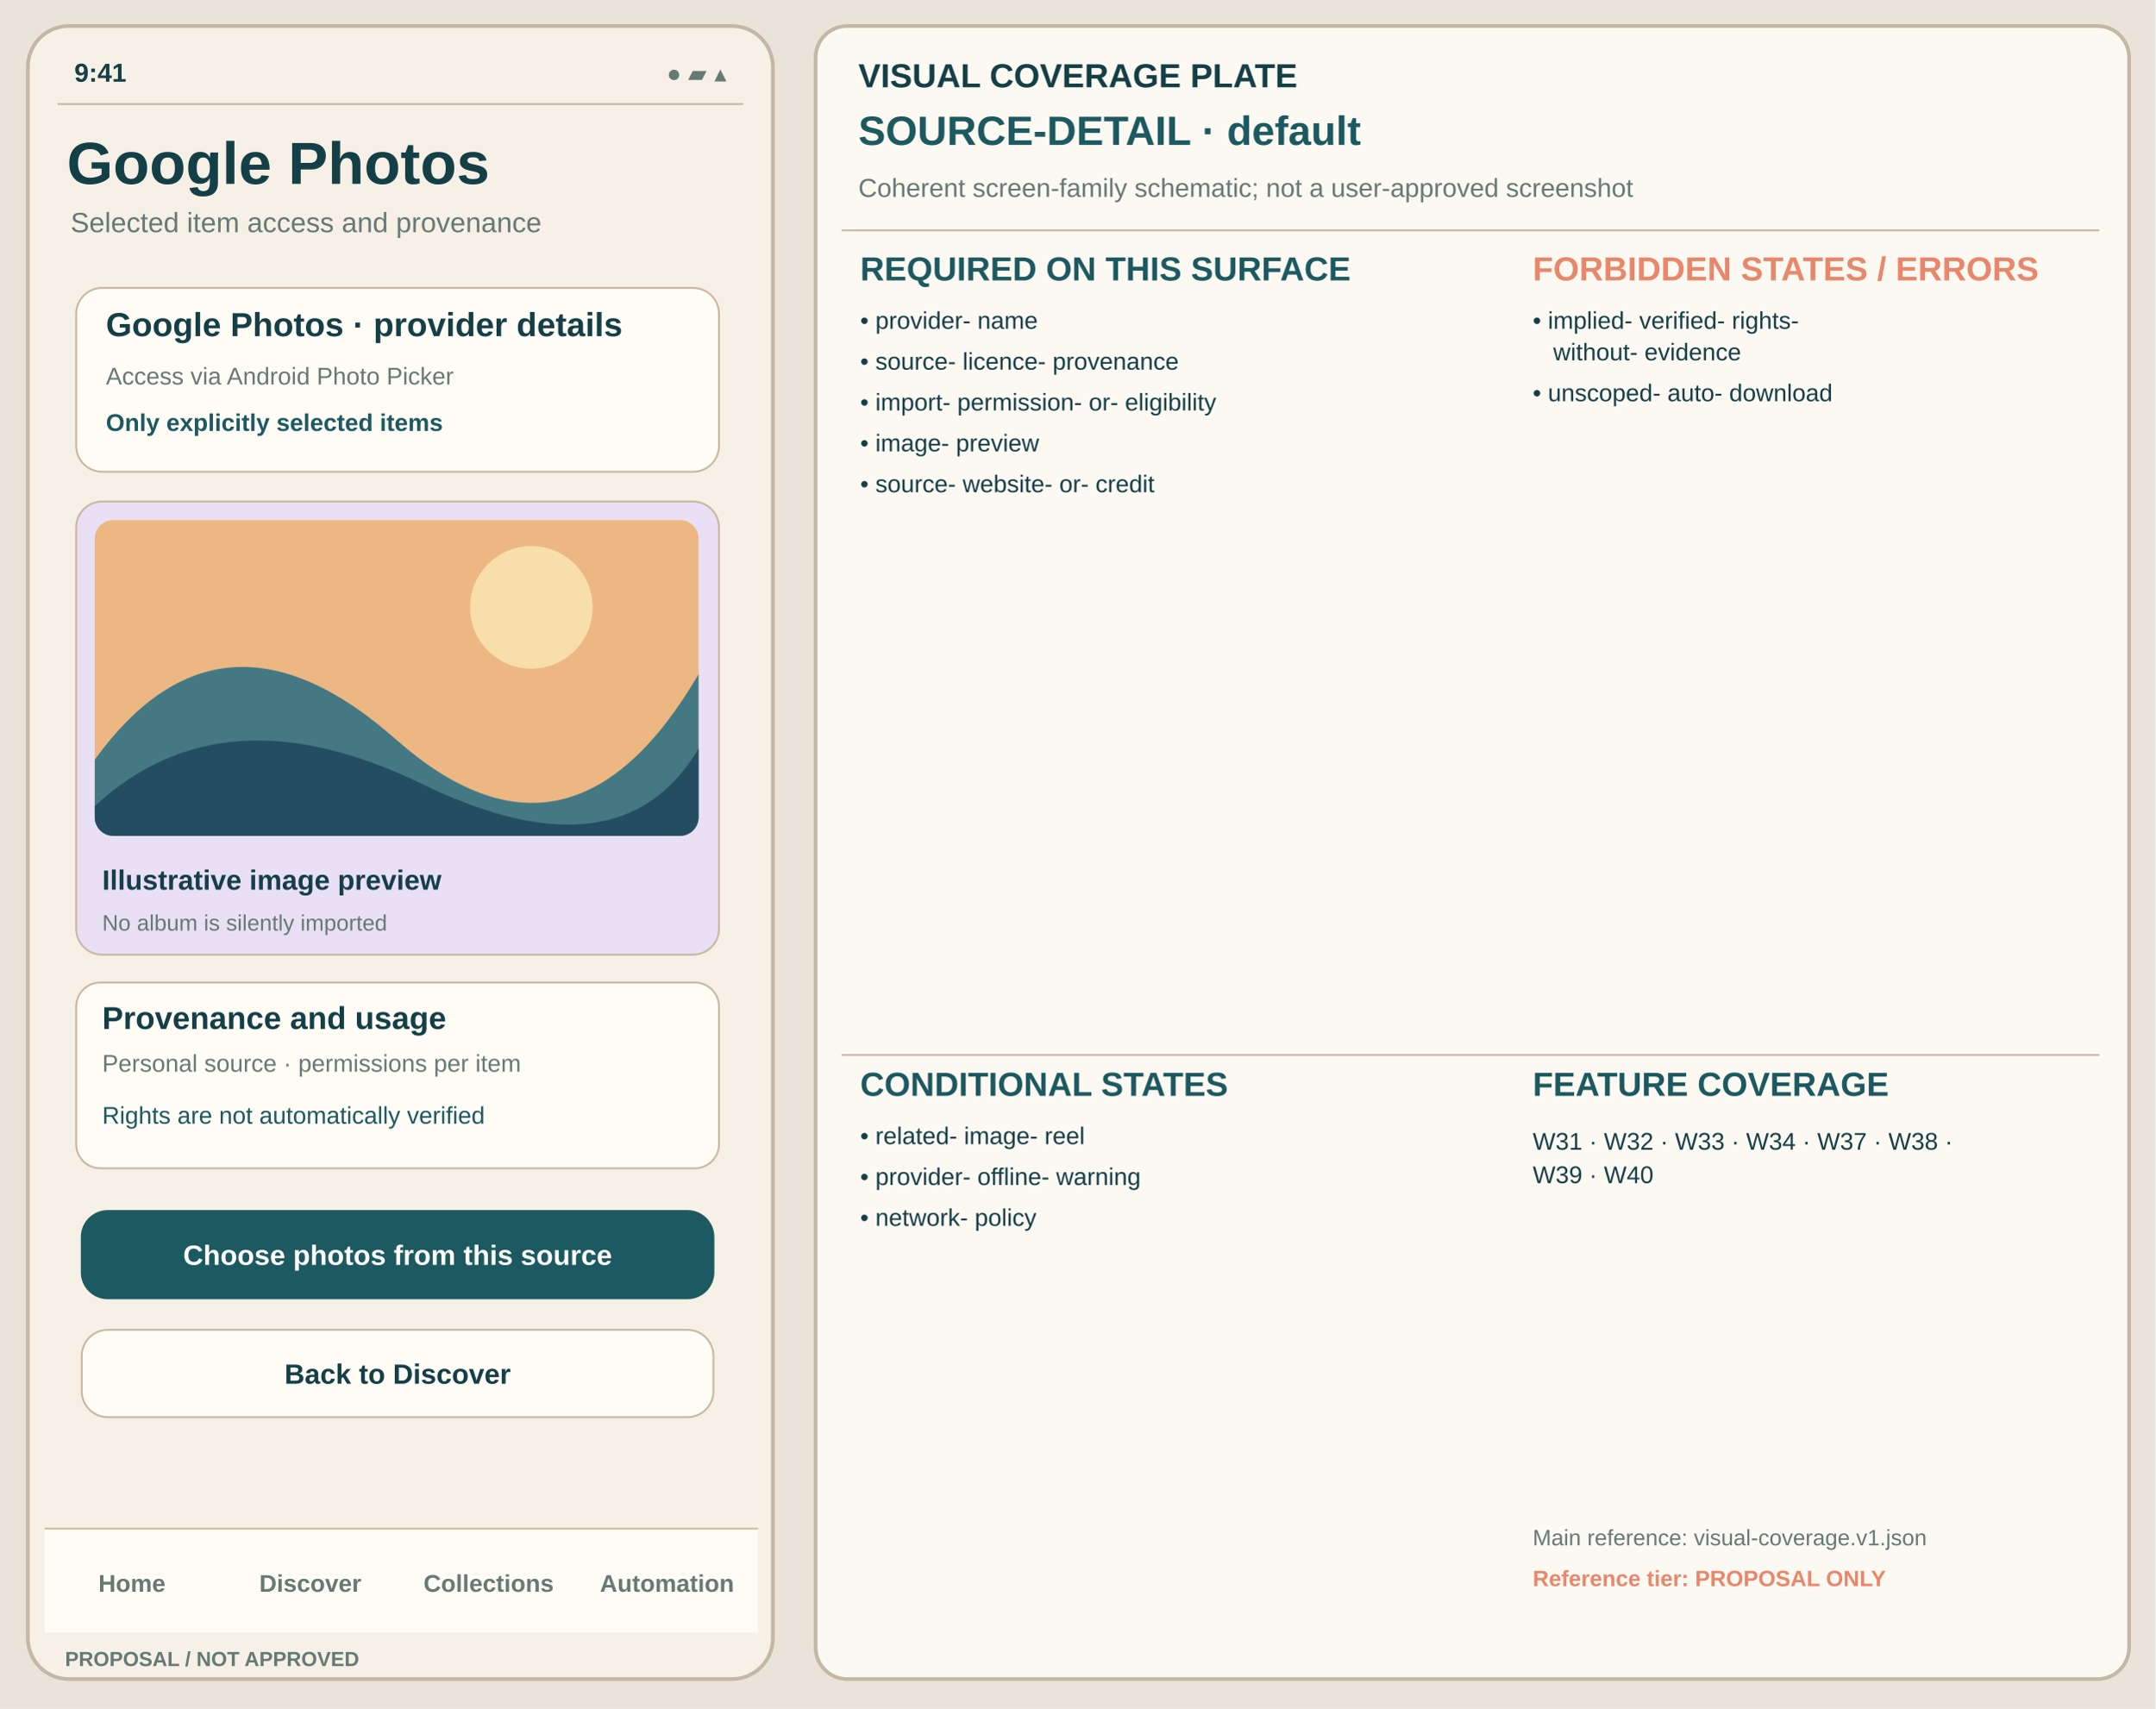
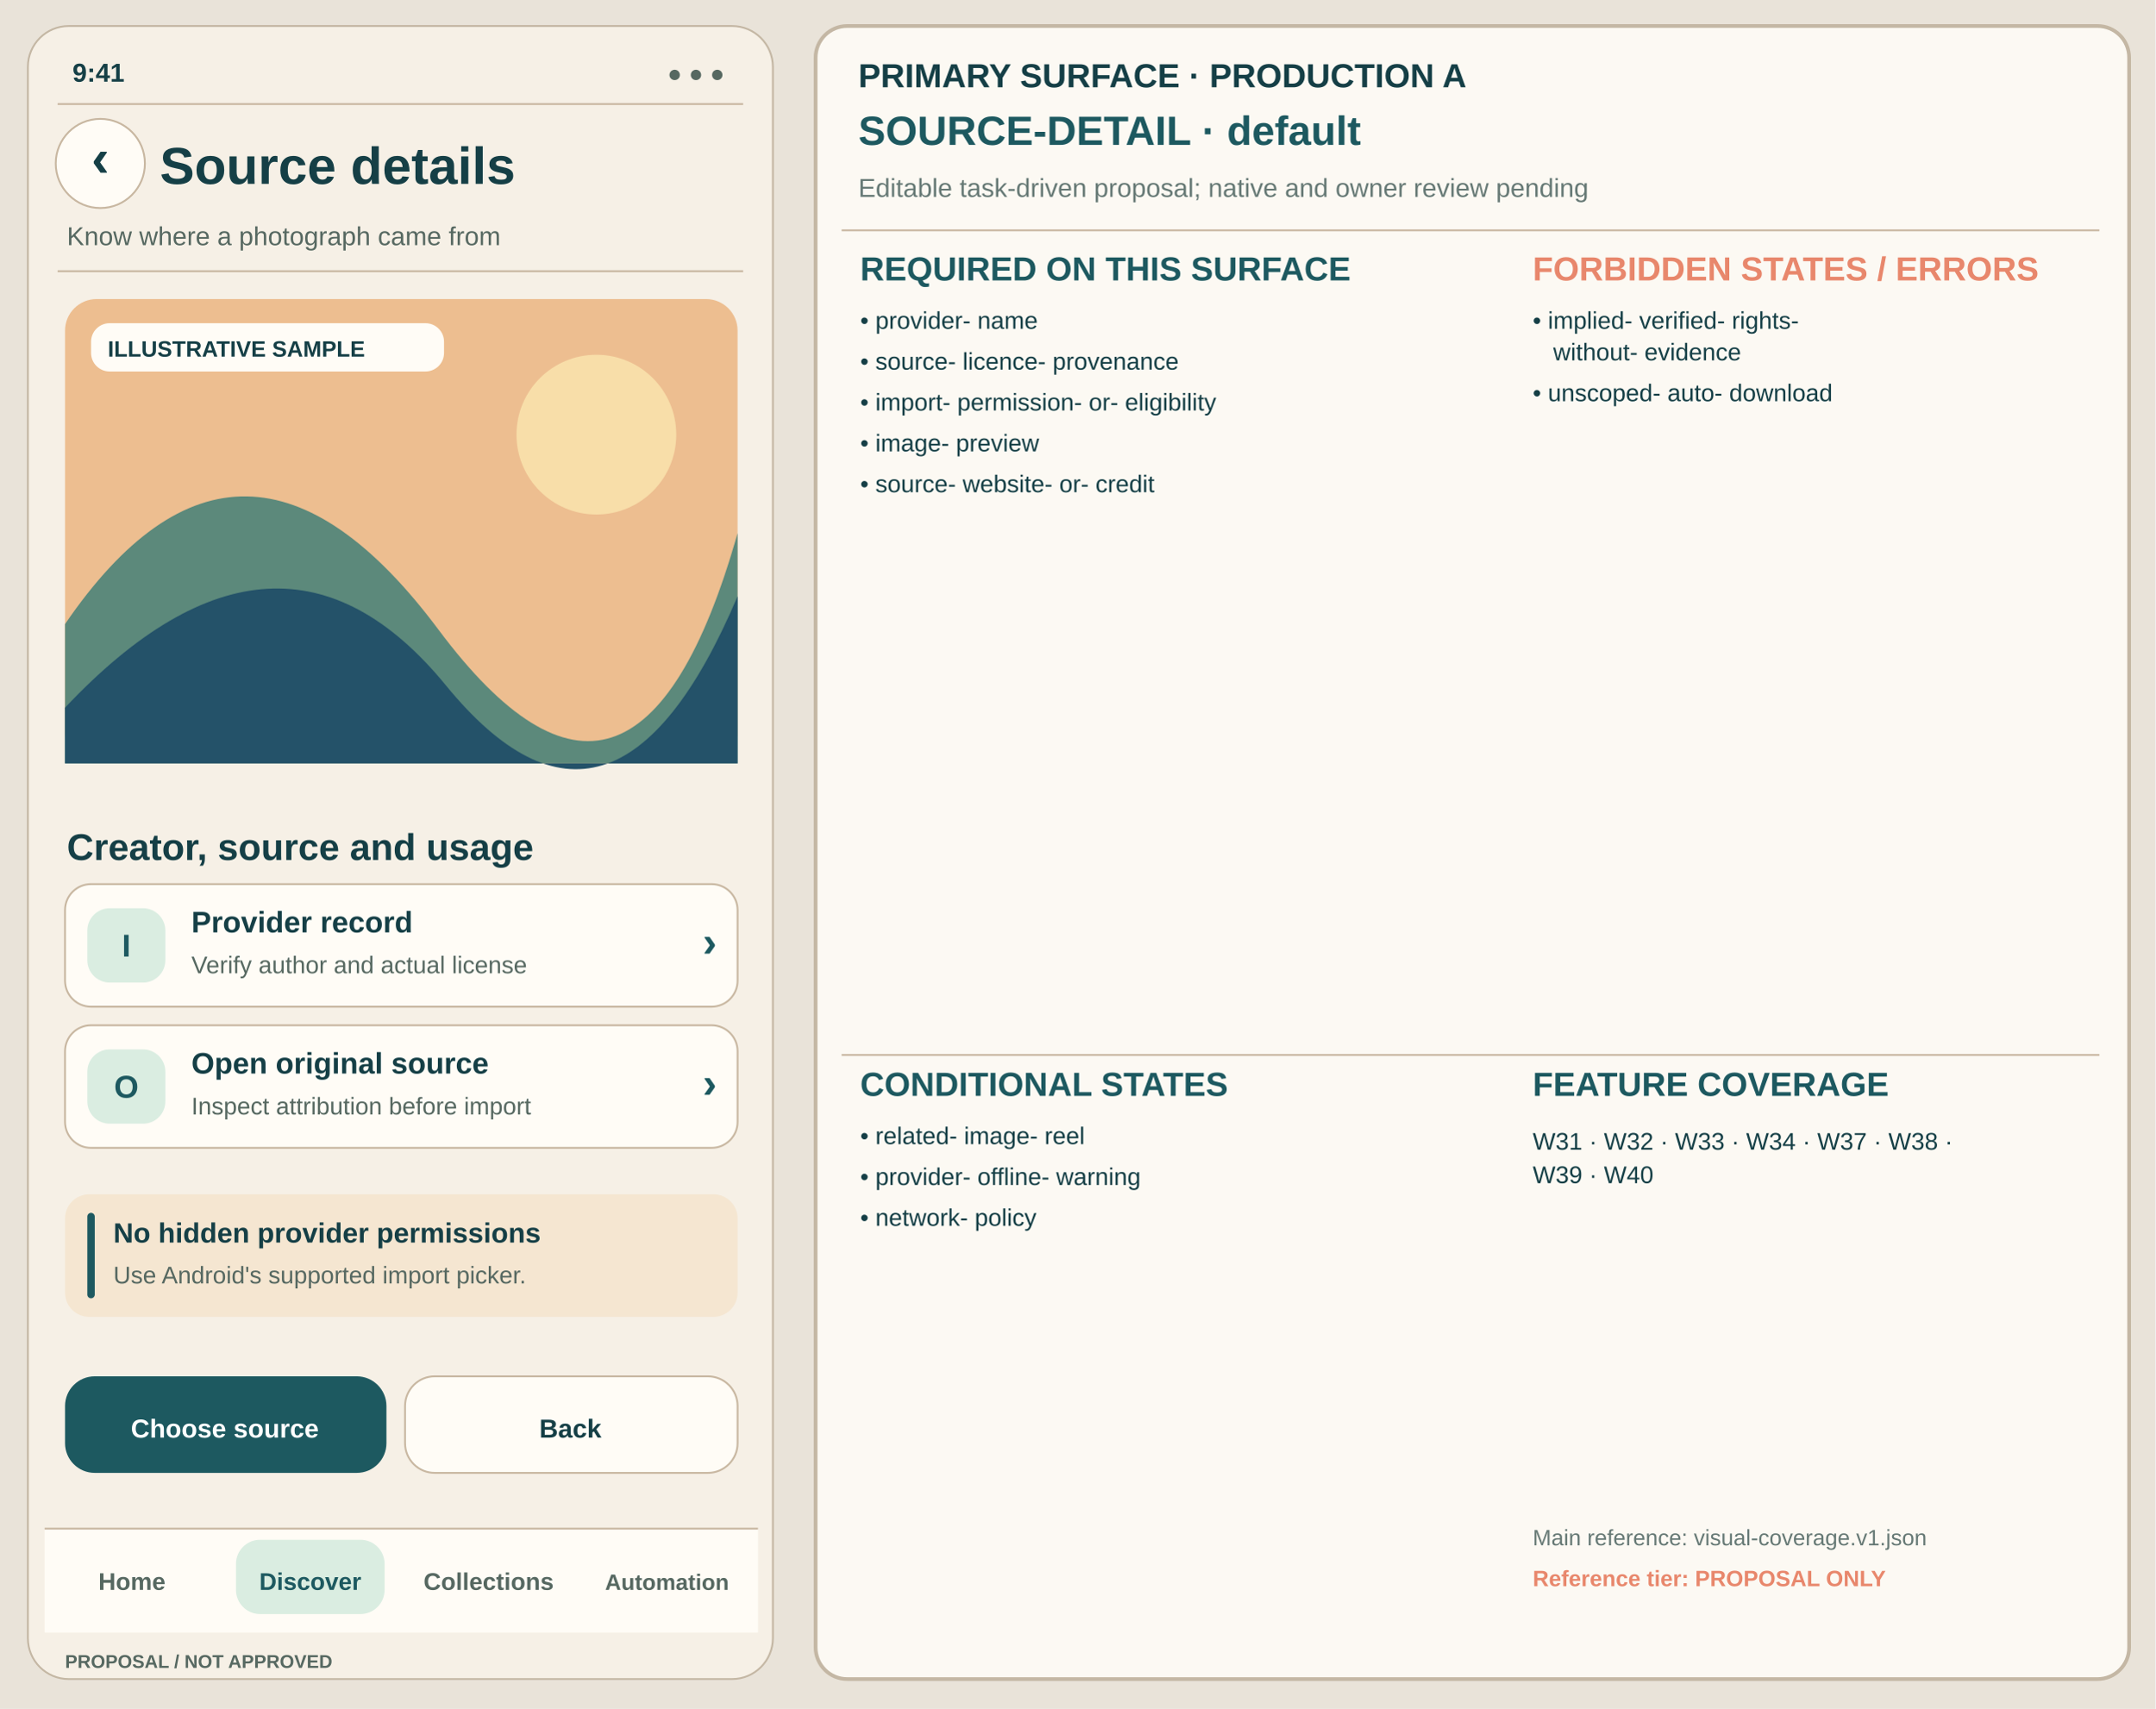
<svg xmlns="http://www.w3.org/2000/svg" width="1160" height="920" viewBox="0 0 1160 920" role="img" aria-label="Proposed Glimpse source-detail annotated layout, default state, not yet approved">
-   <rect width="1160" height="920" fill="#E9E3D9" />
-   <rect x="15" y="14" width="401" height="890" rx="22" fill="#F6F0E6" stroke="#C4B7A4" stroke-width="2" />
-   <text x="40" y="44" fill="#153F46" font-family="Arial,Helvetica,sans-serif" font-size="14" font-weight="650" text-anchor="start">9:41</text>
-   <text x="391" y="44" fill="#667975" font-family="Arial,Helvetica,sans-serif" font-size="13" font-weight="400" text-anchor="end">● ▰ ▴</text>
-   <path d="M31 56 L400 56" stroke="#C8B7A1" stroke-width="1" fill="none" />
-   <text x="36" y="99" fill="#153F46" font-family="Arial,Helvetica,sans-serif" font-size="32" font-weight="700" text-anchor="start">Google Photos</text>
-   <text x="38" y="125" fill="#667975" font-family="Arial,Helvetica,sans-serif" font-size="15" font-weight="400" text-anchor="start">Selected item access and provenance</text>
-   <rect x="41" y="155" width="346" height="99" rx="14" fill="#FFFCF6" stroke="#C8B7A1" />
-   <text x="57" y="181" fill="#153F46" font-family="Arial,Helvetica,sans-serif" font-size="18" font-weight="700">Google Photos · provider details</text>
-   <text x="57" y="207" fill="#667975" font-family="Arial,Helvetica,sans-serif" font-size="13">Access via Android Photo Picker</text>
-   <text x="57" y="232" fill="#1D5960" font-family="Arial,Helvetica,sans-serif" font-size="13" font-weight="700">Only explicitly selected items</text>
-   <rect x="41" y="270" width="346" height="244" rx="14" fill="#E9E0F5" stroke="#C8B7A1" />
-   <clipPath id="provider-preview">
-     <rect x="51" y="280" width="325" height="170" rx="10" />
-   </clipPath>
-   <g clip-path="url(#provider-preview)">
-     <rect x="51" y="280" width="325" height="170" fill="#EDB783" />
-     <circle cx="286" cy="327" r="33" fill="#F8DEAA" />
-     <path d="M51 409 Q119 315 213 398 T376 363 L376 450H51Z" fill="#447983" />
-     <path d="M51 434 Q120 370 227 422 T376 403 L376 450H51Z" fill="#254D62" />
-   </g>
-   <text x="55" y="479" fill="#153F46" font-family="Arial,Helvetica,sans-serif" font-size="15" font-weight="700">Illustrative image preview</text>
-   <text x="55" y="501" fill="#667975" font-family="Arial,Helvetica,sans-serif" font-size="12">No album is silently imported</text>
-   <rect x="41" y="529" width="346" height="100" rx="13" fill="#FFFCF6" stroke="#C8B7A1" />
-   <text x="55" y="554" fill="#153F46" font-family="Arial,Helvetica,sans-serif" font-size="17" font-weight="700">Provenance and usage</text>
-   <text x="55" y="577" fill="#667975" font-family="Arial,Helvetica,sans-serif" font-size="13">Personal source · permissions per item</text>
-   <text x="55" y="605" fill="#1D5960" font-family="Arial,Helvetica,sans-serif" font-size="13">Rights are not automatically verified</text>
-   <rect x="44" y="652" width="340" height="47" rx="14" fill="#1D5960" stroke="#1D5960" />
-   <text x="214" y="681" fill="#FFFFFF" font-family="Arial,Helvetica,sans-serif" font-size="15" font-weight="700" text-anchor="middle">Choose photos from this source</text>
-   <rect x="44" y="716" width="340" height="47" rx="14" fill="#FFFCF6" stroke="#C8B7A1" />
-   <text x="214" y="745" fill="#153F46" font-family="Arial,Helvetica,sans-serif" font-size="15" font-weight="700" text-anchor="middle">Back to Discover</text>
-   <rect x="24" y="823" width="384" height="56" rx="0" fill="#FFFCF6" stroke="none" stroke-width="1" />
-   <path d="M24 823 L408 823" stroke="#CEBC9F" stroke-width="1" fill="none" />
-   <text x="71" y="857" fill="#667975" font-family="Arial,Helvetica,sans-serif" font-size="13" font-weight="600" text-anchor="middle">Home</text>
-   <text x="167" y="857" fill="#667975" font-family="Arial,Helvetica,sans-serif" font-size="13" font-weight="600" text-anchor="middle">Discover</text>
-   <text x="263" y="857" fill="#667975" font-family="Arial,Helvetica,sans-serif" font-size="13" font-weight="600" text-anchor="middle">Collections</text>
-   <text x="359" y="857" fill="#667975" font-family="Arial,Helvetica,sans-serif" font-size="13" font-weight="600" text-anchor="middle">Automation</text>
-   <text x="35" y="897" fill="#667975" font-family="Arial,Helvetica,sans-serif" font-size="11" font-weight="650" text-anchor="start">PROPOSAL / NOT APPROVED</text>
+   <rect x="0" y="0" width="1160" height="920" rx="0" fill="#E9E3D9" stroke="none" />
+   <rect x="15" y="14" width="401" height="890" rx="22" fill="#F6F0E6" stroke="#C4B7A4" />
+   <text x="39" y="44" fill="#153F46" font-size="14" font-weight="700" font-family="Arial,Helvetica,sans-serif" text-anchor="start">9:41</text>
+   <text x="390" y="44" fill="#566861" font-size="13" font-weight="700" font-family="Arial,Helvetica,sans-serif" text-anchor="end">●  ●  ●</text>
+   <path d="M31 56 L400 56" fill="none" stroke="#C8B7A1" />
+   <path d="M31 146 L400 146" fill="none" stroke="#C8B7A1" />
+   <rect x="30" y="64" width="48" height="48" rx="24" fill="#FFFCF6" stroke="#C8B7A1" />
+   <text x="54" y="95" fill="#153F46" font-size="29" font-weight="700" font-family="Arial,Helvetica,sans-serif" text-anchor="middle">‹</text>
+   <text x="86" y="99" fill="#153F46" font-size="28" font-weight="700" font-family="Arial,Helvetica,sans-serif" text-anchor="start">Source details</text>
+   <text x="36" y="132" fill="#566861" font-size="14" font-weight="500" font-family="Arial,Helvetica,sans-serif" text-anchor="start">Know where a photograph came from</text>
+   <rect x="35" y="161" width="362" height="250" rx="17" fill="#EDBE90" stroke="none" />
+   <circle cx="321" cy="234" r="43" fill="#F8DEA9" />
+   <path d="M35 336 Q130 197 236 339 T397 287 V411 H35Z" fill="#5C897B" />
+   <path d="M35 381 Q150 259 240 369 T397 321 V411 H35Z" fill="#245269" />
+   <rect x="49" y="174" width="190" height="26" rx="10" fill="#FFFCF6" stroke="none" />
+   <text x="58" y="192" fill="#153F46" font-size="12" font-weight="700" font-family="Arial,Helvetica,sans-serif" text-anchor="start">ILLUSTRATIVE SAMPLE</text>
+   <text x="36" y="463" fill="#153F46" font-size="20" font-weight="700" font-family="Arial,Helvetica,sans-serif" text-anchor="start">Creator, source and usage</text>
+   <rect x="35" y="476" width="362" height="66" rx="14" fill="#FFFCF6" stroke="#C8B7A1" />
+   <rect x="47" y="489" width="42" height="40" rx="12" fill="#DAEDE1" stroke="none" />
+   <text x="68" y="515" fill="#1D5960" font-size="17" font-weight="700" font-family="Arial,Helvetica,sans-serif" text-anchor="middle">I</text>
+   <text x="103" y="502" fill="#153F46" font-size="16" font-weight="700" font-family="Arial,Helvetica,sans-serif" text-anchor="start">Provider record</text>
+   <text x="103" y="524" fill="#566861" font-size="13" font-weight="500" font-family="Arial,Helvetica,sans-serif" text-anchor="start">Verify author and actual license</text>
+   <text x="382" y="515" fill="#1D5960" font-size="23" font-weight="700" font-family="Arial,Helvetica,sans-serif" text-anchor="middle">›</text>
+   <rect x="35" y="552" width="362" height="66" rx="14" fill="#FFFCF6" stroke="#C8B7A1" />
+   <rect x="47" y="565" width="42" height="40" rx="12" fill="#DAEDE1" stroke="none" />
+   <text x="68" y="591" fill="#1D5960" font-size="17" font-weight="700" font-family="Arial,Helvetica,sans-serif" text-anchor="middle">O</text>
+   <text x="103" y="578" fill="#153F46" font-size="16" font-weight="700" font-family="Arial,Helvetica,sans-serif" text-anchor="start">Open original source</text>
+   <text x="103" y="600" fill="#566861" font-size="13" font-weight="500" font-family="Arial,Helvetica,sans-serif" text-anchor="start">Inspect attribution before import</text>
+   <text x="382" y="591" fill="#1D5960" font-size="23" font-weight="700" font-family="Arial,Helvetica,sans-serif" text-anchor="middle">›</text>
+   <rect x="35" y="643" width="362" height="66" rx="13" fill="#F5E6D1" stroke="none" />
+   <rect x="47" y="653" width="4" height="46" rx="2" fill="#1D5960" stroke="none" />
+   <text x="61" y="669" fill="#153F46" font-size="15" font-weight="700" font-family="Arial,Helvetica,sans-serif" text-anchor="start">No hidden provider permissions</text>
+   <text x="61" y="691" fill="#566861" font-size="13" font-weight="500" font-family="Arial,Helvetica,sans-serif" text-anchor="start">Use Android's supported import picker.</text>
+   <rect x="35" y="741" width="173" height="52" rx="16" fill="#1D5960" stroke="none" />
+   <rect x="218" y="741" width="179" height="52" rx="16" fill="#FFFCF6" stroke="#C8B7A1" />
+   <text x="121" y="774" fill="#FFFFFF" font-size="14" font-weight="700" font-family="Arial,Helvetica,sans-serif" text-anchor="middle">Choose source</text>
+   <text x="307" y="774" fill="#153F46" font-size="14" font-weight="700" font-family="Arial,Helvetica,sans-serif" text-anchor="middle">Back</text>
+   <rect x="24" y="823" width="384" height="56" rx="0" fill="#FFFCF6" stroke="none" />
+   <path d="M24 823 L408 823" fill="none" stroke="#C8B7A1" />
+   <text x="71" y="856" fill="#566861" font-size="13" font-weight="600" font-family="Arial,Helvetica,sans-serif" text-anchor="middle">Home</text>
+   <rect x="127" y="829" width="80" height="40" rx="13" fill="#DAEDE1" stroke="none" />
+   <text x="167" y="856" fill="#1D5960" font-size="13" font-weight="700" font-family="Arial,Helvetica,sans-serif" text-anchor="middle">Discover</text>
+   <text x="263" y="856" fill="#566861" font-size="13" font-weight="600" font-family="Arial,Helvetica,sans-serif" text-anchor="middle">Collections</text>
+   <text x="359" y="856" fill="#566861" font-size="12" font-weight="600" font-family="Arial,Helvetica,sans-serif" text-anchor="middle">Automation</text>
+   <text x="35" y="898" fill="#566861" font-size="10" font-weight="700" font-family="Arial,Helvetica,sans-serif" text-anchor="start">PROPOSAL / NOT APPROVED</text>
  <rect x="439" y="14" width="707" height="890" rx="17" fill="#FCF9F3" stroke="#C4B7A4" stroke-width="2" />
-   <text x="462" y="47" fill="#153F46" font-family="Arial,Helvetica,sans-serif" font-size="18" font-weight="700" text-anchor="start">VISUAL COVERAGE PLATE</text>
+   <text x="462" y="47" fill="#153F46" font-family="Arial,Helvetica,sans-serif" font-size="18" font-weight="700" text-anchor="start">PRIMARY SURFACE · PRODUCTION A</text>
  <text x="462" y="78" fill="#1D5960" font-family="Arial,Helvetica,sans-serif" font-size="22" font-weight="700" text-anchor="start">SOURCE-DETAIL · default</text>
-   <text x="462" y="106" fill="#667975" font-family="Arial,Helvetica,sans-serif" font-size="14" font-weight="400" text-anchor="start">Coherent screen-family schematic; not a user-approved screenshot</text>
+   <text x="462" y="106" fill="#667975" font-family="Arial,Helvetica,sans-serif" font-size="14" font-weight="400" text-anchor="start">Editable task-driven proposal; native and owner review pending</text>
  <path d="M453 124 L1130 124" stroke="#C8B7A1" stroke-width="1" fill="none" />
  <text x="463" y="151" fill="#1D5960" font-family="Arial,Helvetica,sans-serif" font-size="18" font-weight="700" text-anchor="start">REQUIRED ON THIS SURFACE</text>
  <text x="463" y="177" fill="#153F46" font-family="Arial,Helvetica,sans-serif" font-size="13" font-weight="400" text-anchor="start">• provider- name</text>
  <text x="463" y="199" fill="#153F46" font-family="Arial,Helvetica,sans-serif" font-size="13" font-weight="400" text-anchor="start">• source- licence- provenance</text>
  <text x="463" y="221" fill="#153F46" font-family="Arial,Helvetica,sans-serif" font-size="13" font-weight="400" text-anchor="start">• import- permission- or- eligibility</text>
  <text x="463" y="243" fill="#153F46" font-family="Arial,Helvetica,sans-serif" font-size="13" font-weight="400" text-anchor="start">• image- preview</text>
  <text x="463" y="265" fill="#153F46" font-family="Arial,Helvetica,sans-serif" font-size="13" font-weight="400" text-anchor="start">• source- website- or- credit</text>
  <text x="825" y="151" fill="#E8876C" font-family="Arial,Helvetica,sans-serif" font-size="18" font-weight="700" text-anchor="start">FORBIDDEN STATES / ERRORS</text>
  <text x="825" y="177" fill="#153F46" font-family="Arial,Helvetica,sans-serif" font-size="13" font-weight="400" text-anchor="start">• implied- verified- rights-</text>
  <text x="836" y="194" fill="#153F46" font-family="Arial,Helvetica,sans-serif" font-size="13" font-weight="400" text-anchor="start">without- evidence</text>
  <text x="825" y="216" fill="#153F46" font-family="Arial,Helvetica,sans-serif" font-size="13" font-weight="400" text-anchor="start">• unscoped- auto- download</text>
  <path d="M453 568 L1130 568" stroke="#C8B7A1" stroke-width="1" fill="none" />
  <text x="463" y="590" fill="#1D5960" font-family="Arial,Helvetica,sans-serif" font-size="18" font-weight="700" text-anchor="start">CONDITIONAL STATES</text>
  <text x="463" y="616" fill="#153F46" font-family="Arial,Helvetica,sans-serif" font-size="13" font-weight="400" text-anchor="start">• related- image- reel</text>
  <text x="463" y="638" fill="#153F46" font-family="Arial,Helvetica,sans-serif" font-size="13" font-weight="400" text-anchor="start">• provider- offline- warning</text>
  <text x="463" y="660" fill="#153F46" font-family="Arial,Helvetica,sans-serif" font-size="13" font-weight="400" text-anchor="start">• network- policy</text>
  <text x="825" y="590" fill="#1D5960" font-family="Arial,Helvetica,sans-serif" font-size="18" font-weight="700" text-anchor="start">FEATURE COVERAGE</text>
  <text x="825" y="619" fill="#153F46" font-family="Arial,Helvetica,sans-serif" font-size="13" font-weight="400" text-anchor="start">W31 · W32 · W33 · W34 · W37 · W38 ·</text>
  <text x="825" y="637" fill="#153F46" font-family="Arial,Helvetica,sans-serif" font-size="13" font-weight="400" text-anchor="start">W39 · W40</text>
  <text x="825" y="832" fill="#667975" font-family="Arial,Helvetica,sans-serif" font-size="12" font-weight="400" text-anchor="start">Main reference: visual-coverage.v1.json</text>
  <text x="825" y="854" fill="#E8876C" font-family="Arial,Helvetica,sans-serif" font-size="12" font-weight="700" text-anchor="start">Reference tier: PROPOSAL ONLY</text>
</svg>
